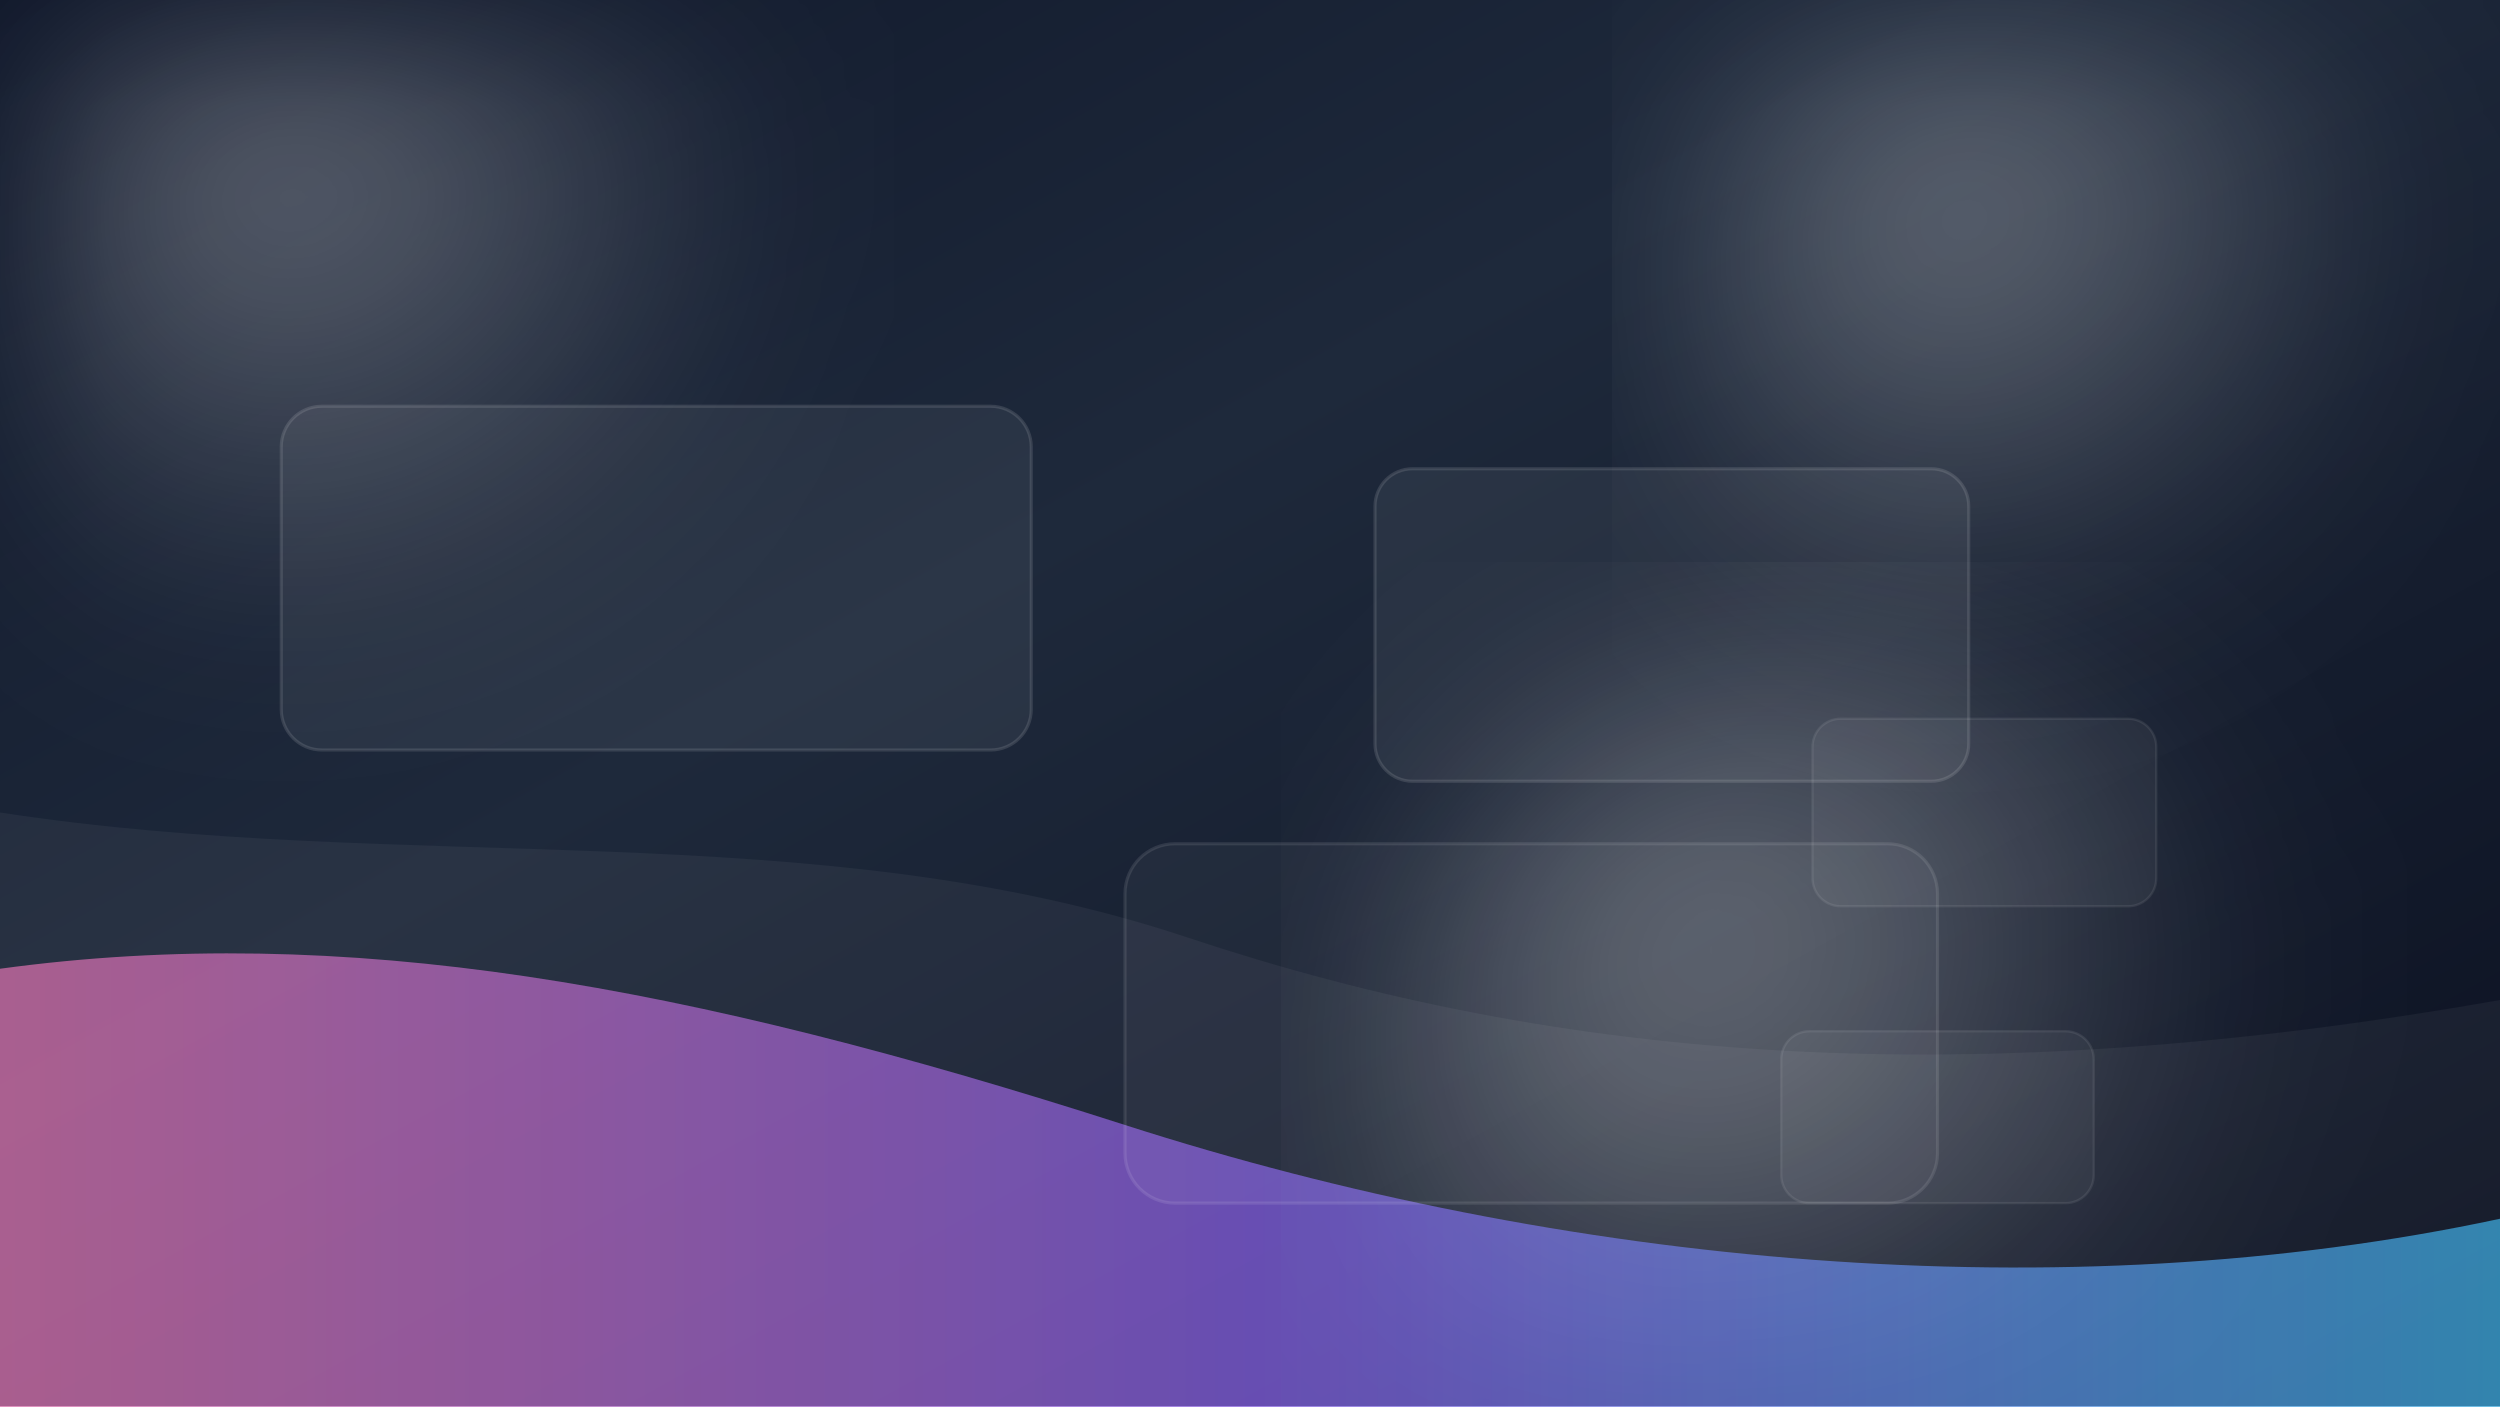
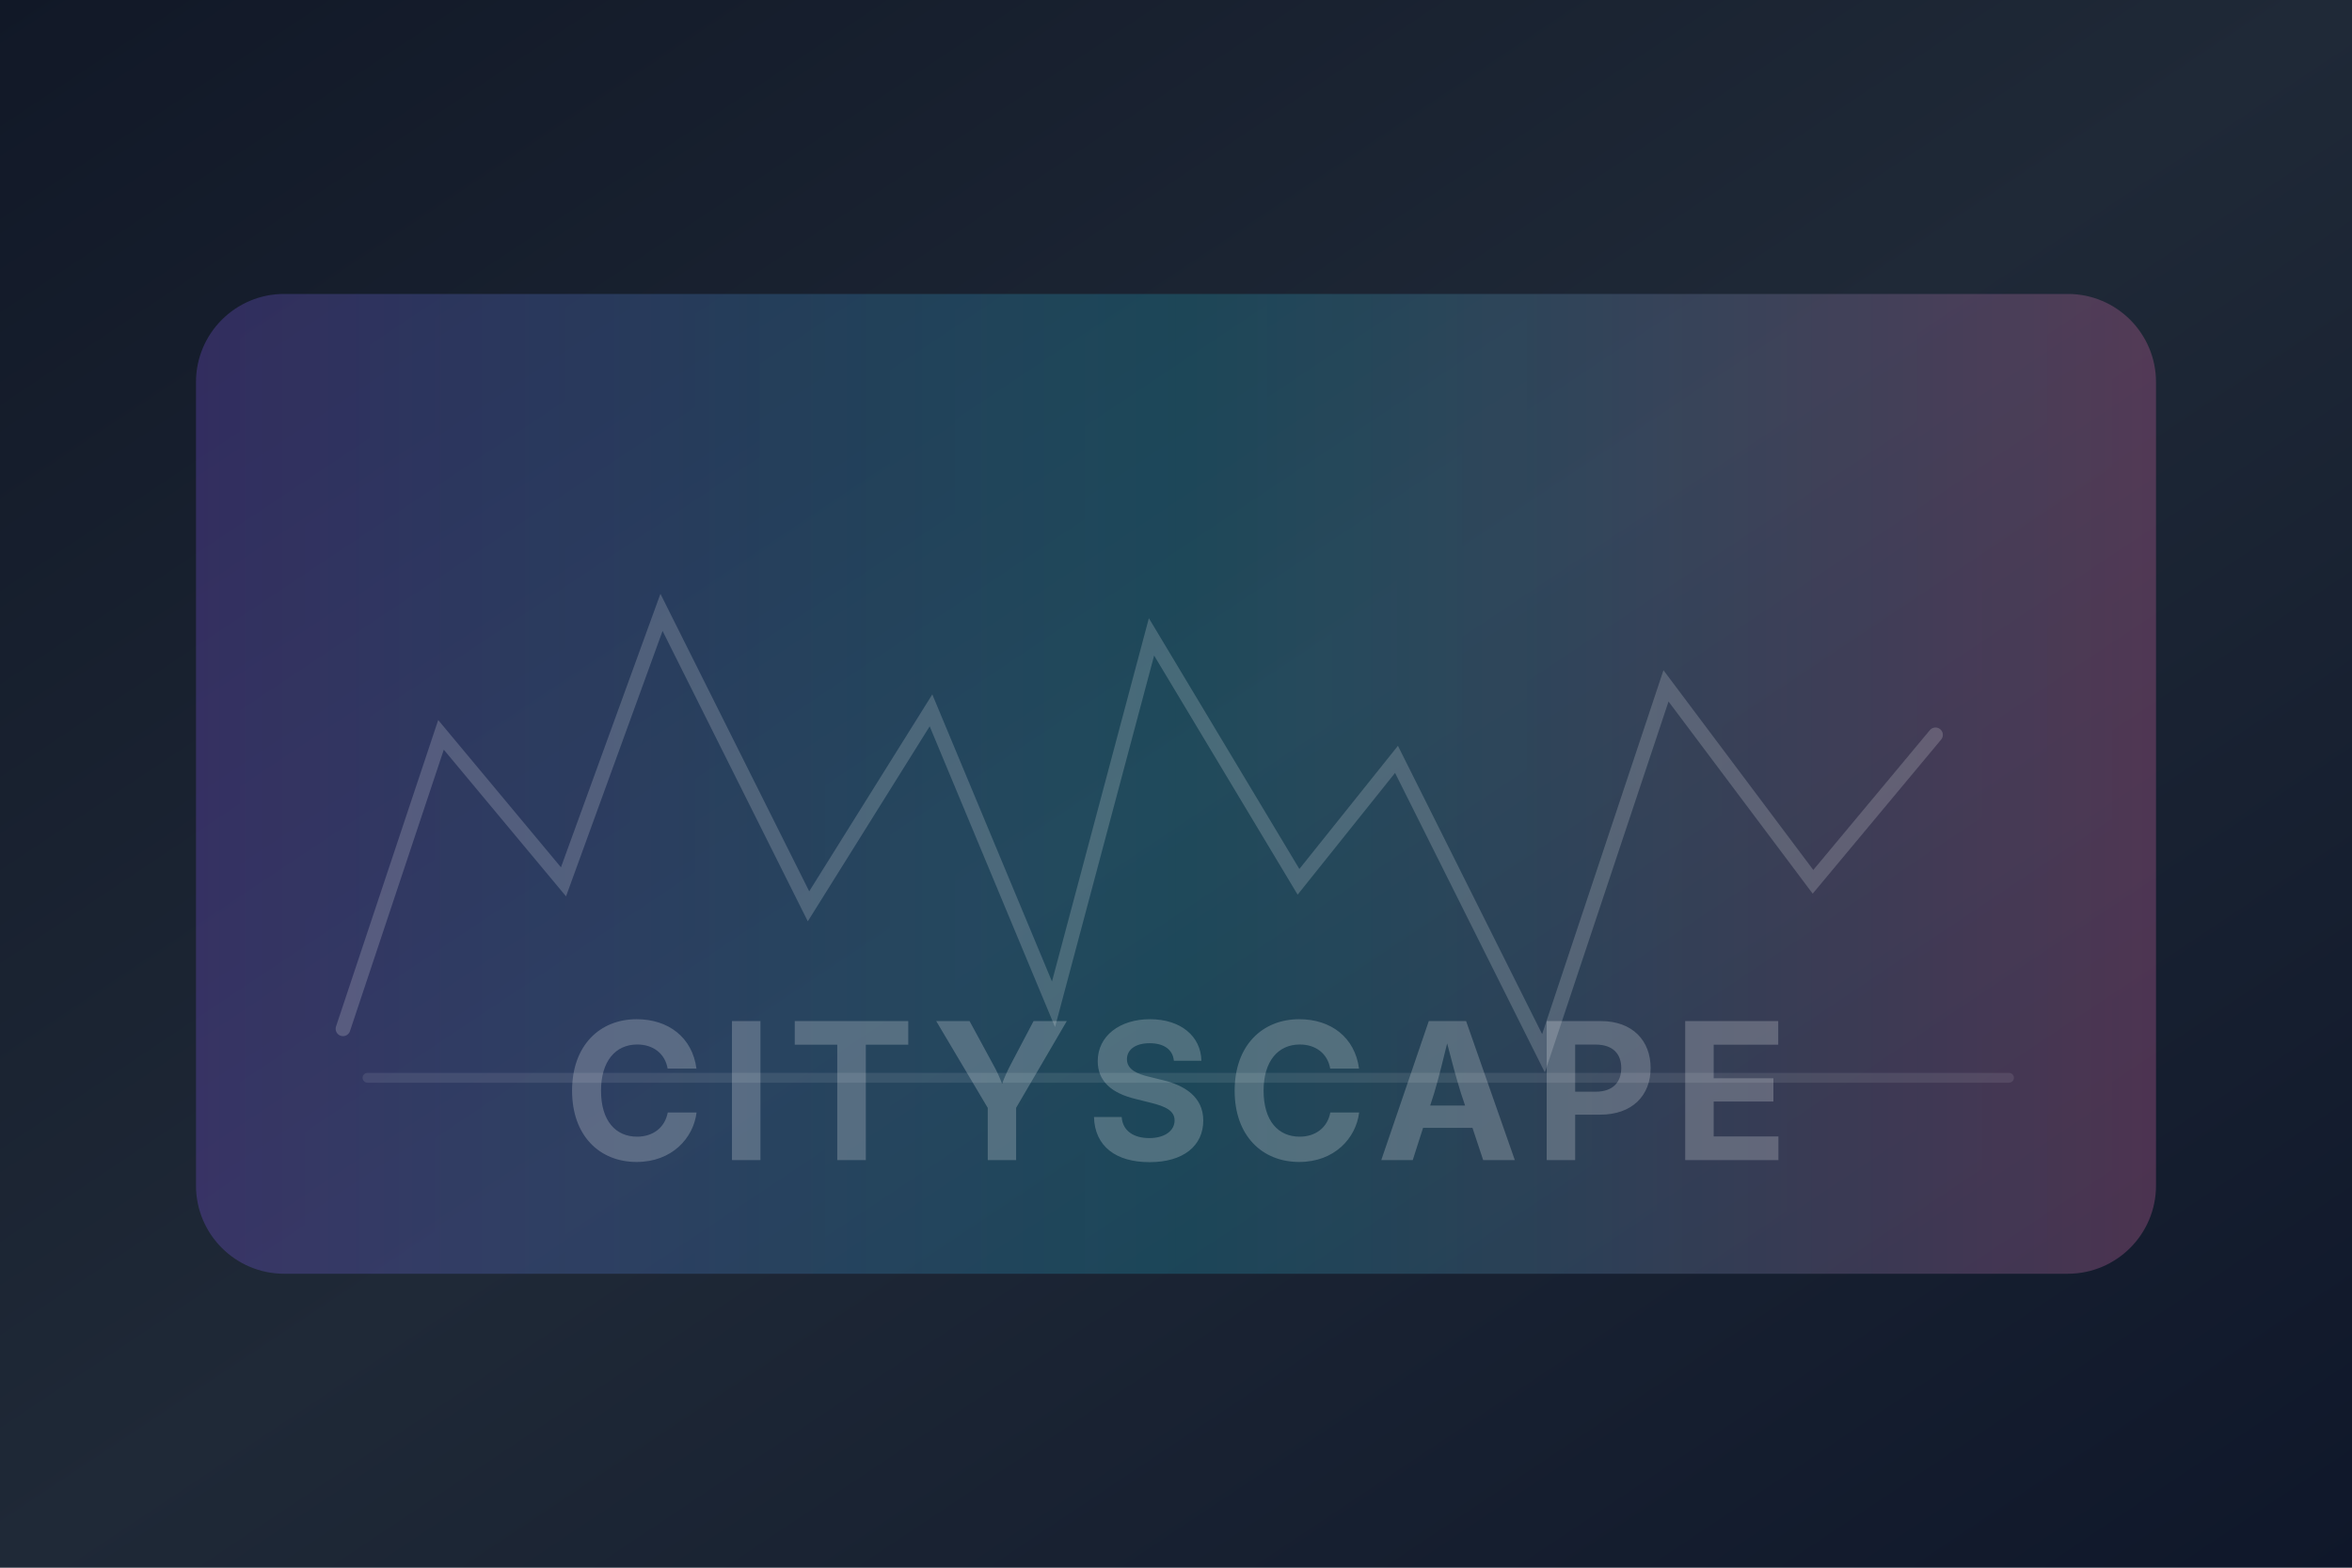
- <svg xmlns="http://www.w3.org/2000/svg" width="1600" height="900" viewBox="0 0 1600 900" fill="none">
+ <svg xmlns="http://www.w3.org/2000/svg" width="960" height="640" viewBox="0 0 960 640" fill="none">
  <defs>
-     <linearGradient id="cityGradient" x1="0" y1="0" x2="1" y2="1">
-       <stop offset="0%" stop-color="#0f172a" />
-       <stop offset="40%" stop-color="#1e293b" />
-       <stop offset="100%" stop-color="#0b1020" />
+     <linearGradient id="default-bg" x1="0" y1="0" x2="1" y2="1">
+       <stop offset="0%" stop-color="#111827" />
+       <stop offset="50%" stop-color="#1f2937" />
+       <stop offset="100%" stop-color="#0f172a" />
    </linearGradient>
-     <linearGradient id="accentGradient" x1="0" y1="0" x2="1" y2="0">
-       <stop offset="0%" stop-color="#f472b6" stop-opacity="0.8" />
-       <stop offset="50%" stop-color="#8b5cf6" stop-opacity="0.8" />
-       <stop offset="100%" stop-color="#38bdf8" stop-opacity="0.8" />
+     <linearGradient id="default-accent" x1="0" y1="0" x2="1" y2="0">
+       <stop offset="0%" stop-color="#8b5cf6" stop-opacity="0.28" />
+       <stop offset="50%" stop-color="#22d3ee" stop-opacity="0.22" />
+       <stop offset="100%" stop-color="#f472b6" stop-opacity="0.28" />
    </linearGradient>
-     <radialGradient id="glow" cx="0.35" cy="0.3" r="0.6">
-       <stop offset="0%" stop-color="#ffffff" stop-opacity="0.35" />
-       <stop offset="100%" stop-color="#ffffff" stop-opacity="0" />
-     </radialGradient>
-     <filter id="softBlur">
-       <feGaussianBlur stdDeviation="72" result="blur" />
-     </filter>
  </defs>
-   <rect width="1600" height="900" fill="url(#cityGradient)" />
-   <circle cx="260" cy="200" r="260" fill="url(#glow)" filter="url(#softBlur)" />
-   <circle cx="1320" cy="220" r="240" fill="url(#glow)" filter="url(#softBlur)" />
-   <circle cx="1180" cy="720" r="300" fill="url(#glow)" filter="url(#softBlur)" />
-   <path d="M0 620C220 590 440 630 720 720C1000 810 1320 840 1600 780V980H0V620Z" fill="url(#accentGradient)" opacity="0.8" />
-   <path d="M0 520C260 560 520 520 760 600C1000 680 1260 700 1600 640V980H0V520Z" fill="white" fill-opacity="0.05" />
-   <rect x="180" y="260" width="480" height="220" rx="26" fill="white" fill-opacity="0.06" stroke="white" stroke-opacity="0.12" stroke-width="2" />
-   <rect x="880" y="300" width="380" height="200" rx="24" fill="white" fill-opacity="0.06" stroke="white" stroke-opacity="0.12" stroke-width="2" />
-   <rect x="720" y="540" width="520" height="230" rx="32" fill="white" fill-opacity="0.04" stroke="white" stroke-opacity="0.1" stroke-width="2" />
-   <rect x="1160" y="460" width="220" height="120" rx="18" fill="white" fill-opacity="0.05" stroke="white" stroke-opacity="0.08" stroke-width="1.5" />
-   <rect x="1140" y="660" width="200" height="110" rx="18" fill="white" fill-opacity="0.05" stroke="white" stroke-opacity="0.08" stroke-width="1.5" />
+   <rect width="960" height="640" fill="url(#default-bg)" />
+   <rect x="80" y="120" width="800" height="400" rx="36" fill="url(#default-accent)" opacity="0.9" />
+   <g opacity="0.18" stroke="#ffffff" stroke-width="6" stroke-linecap="round">
+     <path d="M140 420 L180 300 L230 360 L270 250 L330 370 L380 290 L430 410 L470 260 L530 360 L570 310 L630 430 L680 280 L740 360 L790 300" />
+     <path d="M150 440 H820" stroke-width="4" opacity="0.5" />
+   </g>
+   <text x="50%" y="74%" text-anchor="middle" fill="#ffffff" fill-opacity="0.22" font-size="78" font-family="Inter, system-ui, -apple-system, sans-serif" font-weight="700" letter-spacing="6">CITYSCAPE</text>
</svg>
